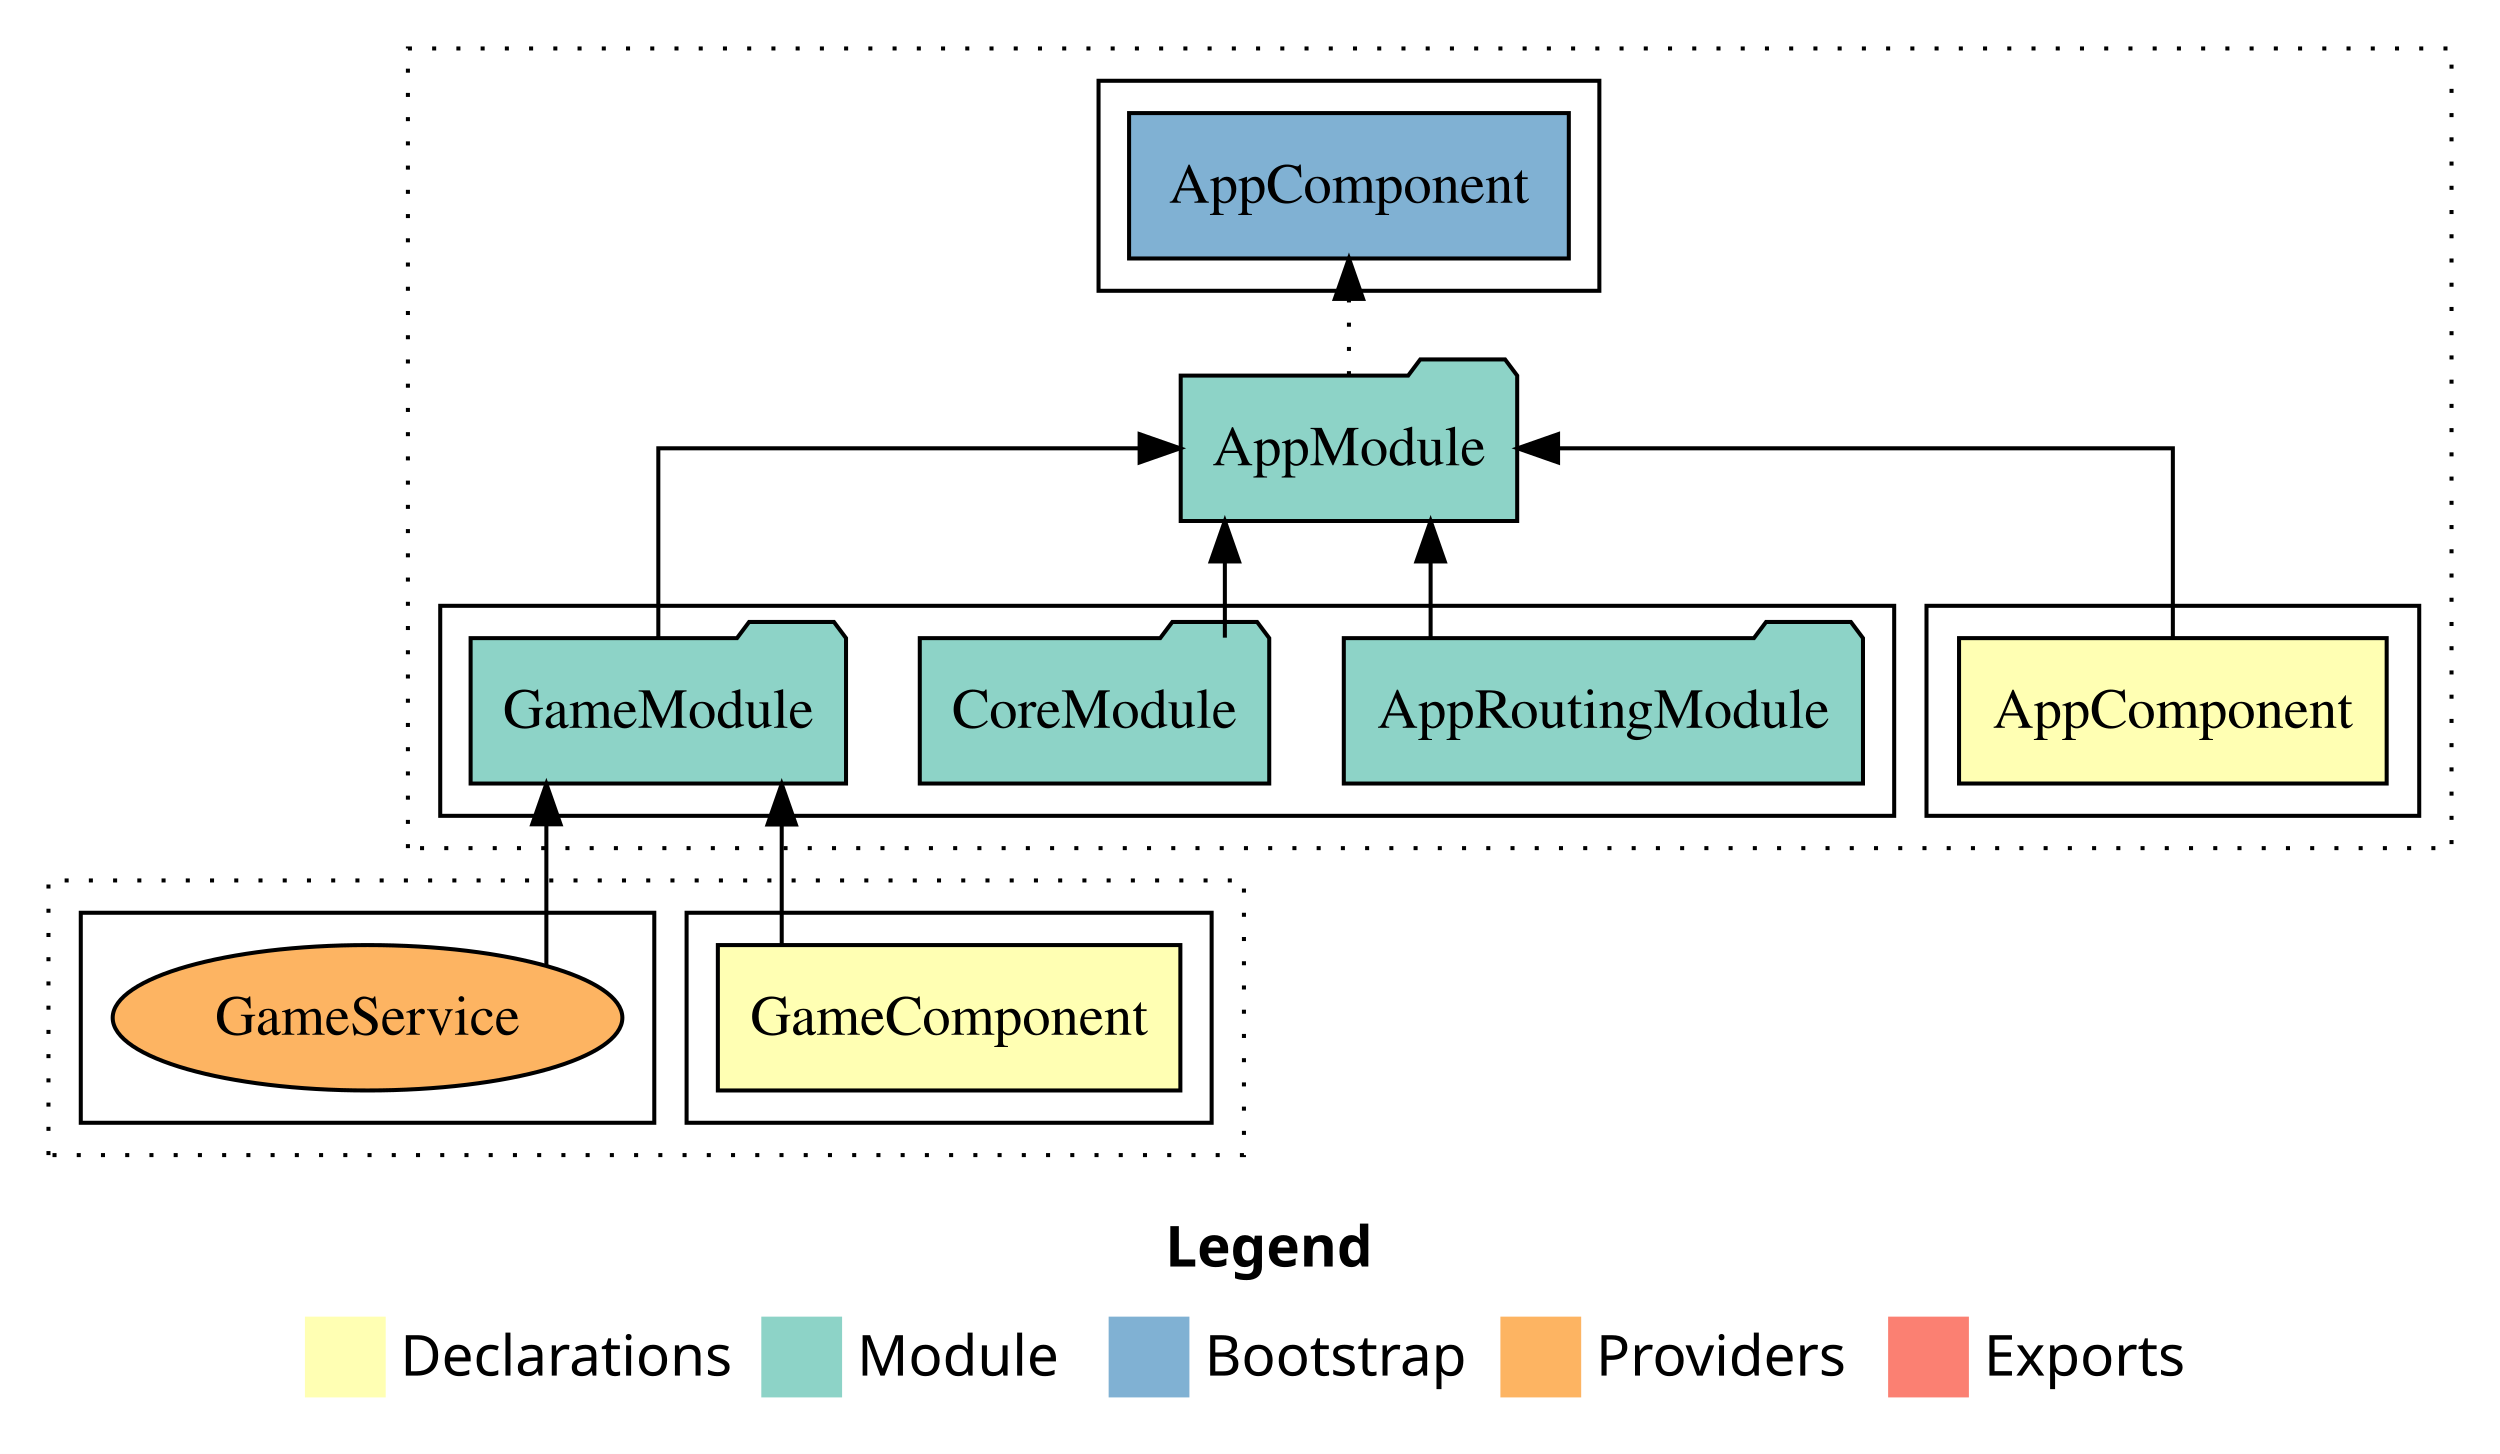
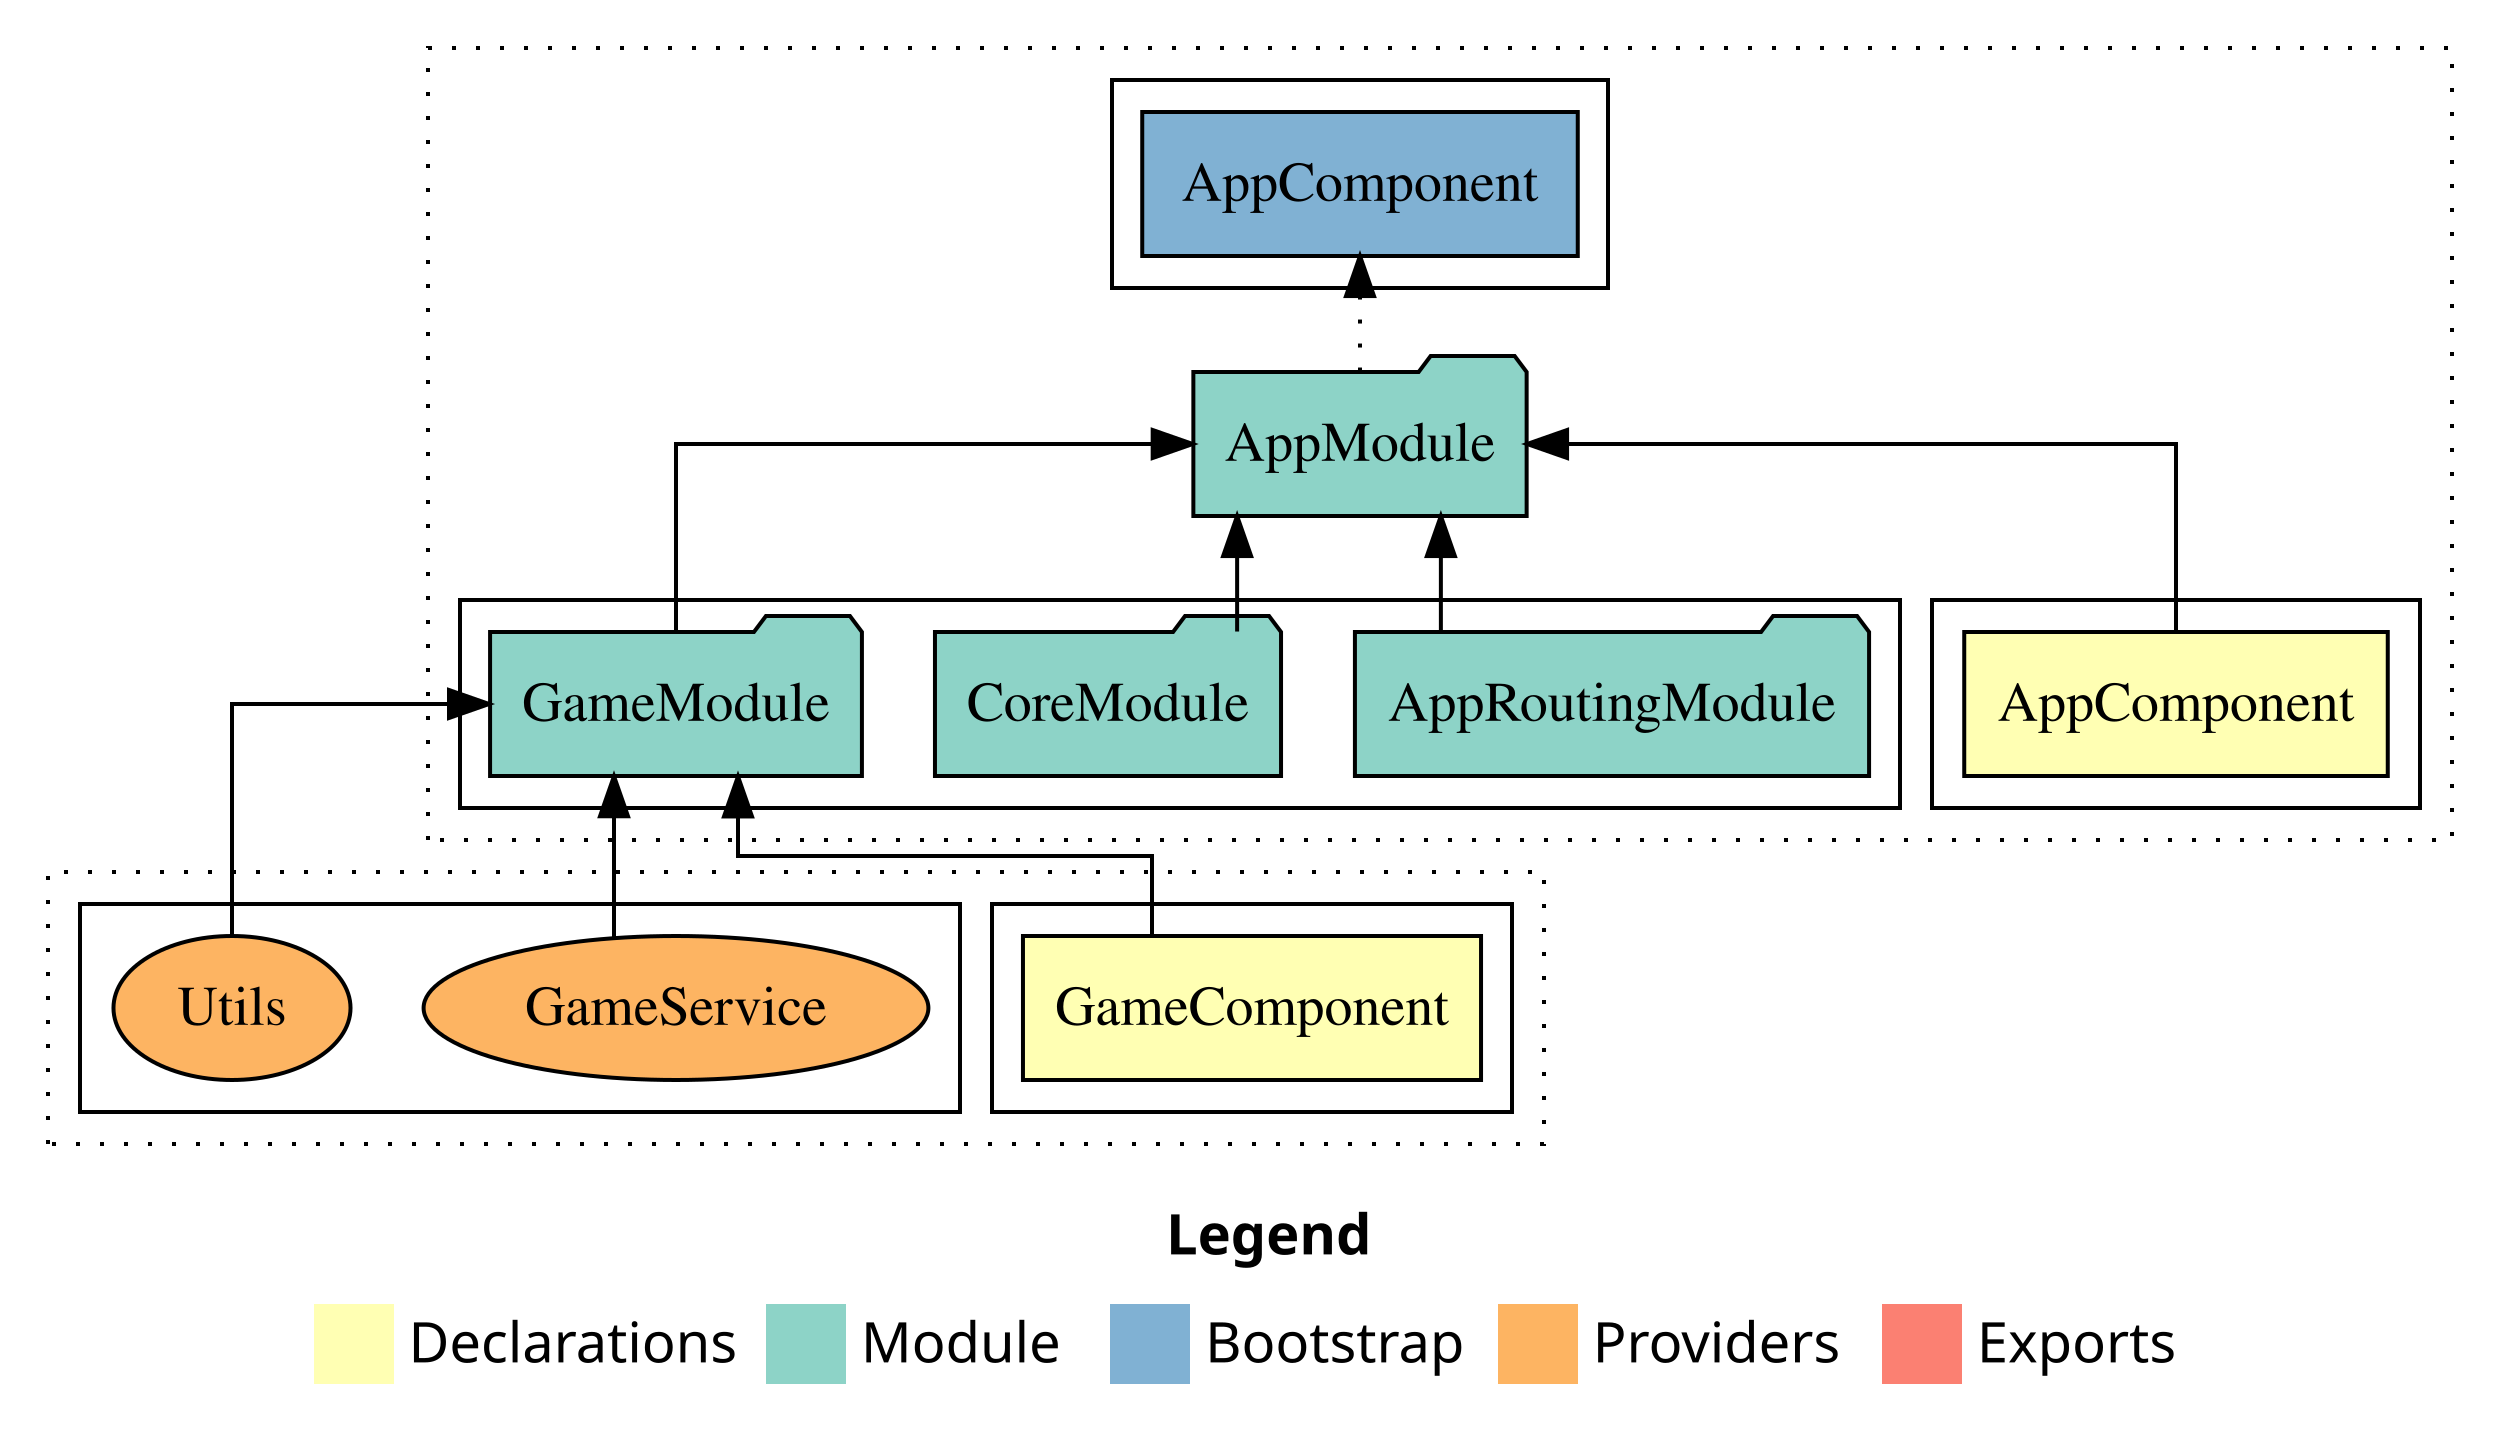
- <svg xmlns="http://www.w3.org/2000/svg" width="619pt" height="360pt" viewBox="0.00 0.00 619.00 360.00">
+ <svg xmlns="http://www.w3.org/2000/svg" width="625pt" height="360pt" viewBox="0.00 0.00 625.00 360.00">
  <g id="graph0" class="graph" transform="scale(1 1) rotate(0) translate(4 356)">
-     <polygon fill="#ffffff" stroke="transparent" points="-4,4 -4,-356 615,-356 615,4 -4,4" />
-     <text text-anchor="start" x="284.509" y="-42.4" font-family="sans-serif" font-weight="bold" font-size="14.00" fill="#000000">Legend</text>
-     <polygon fill="#ffffb3" stroke="transparent" points="71.5,-10 71.5,-30 91.5,-30 91.5,-10 71.5,-10" />
-     <text text-anchor="start" x="95.129" y="-15.4" font-family="sans-serif" font-size="14.00" fill="#000000">  Declarations</text>
-     <polygon fill="#8dd3c7" stroke="transparent" points="184.5,-10 184.5,-30 204.5,-30 204.5,-10 184.5,-10" />
-     <text text-anchor="start" x="208.225" y="-15.4" font-family="sans-serif" font-size="14.00" fill="#000000">  Module</text>
-     <polygon fill="#80b1d3" stroke="transparent" points="270.5,-10 270.5,-30 290.5,-30 290.5,-10 270.5,-10" />
-     <text text-anchor="start" x="294.281" y="-15.4" font-family="sans-serif" font-size="14.00" fill="#000000">  Bootstrap</text>
-     <polygon fill="#fdb462" stroke="transparent" points="367.5,-10 367.5,-30 387.5,-30 387.5,-10 367.5,-10" />
-     <text text-anchor="start" x="391.173" y="-15.4" font-family="sans-serif" font-size="14.00" fill="#000000">  Providers</text>
-     <polygon fill="#fb8072" stroke="transparent" points="463.5,-10 463.5,-30 483.5,-30 483.5,-10 463.5,-10" />
-     <text text-anchor="start" x="487.226" y="-15.4" font-family="sans-serif" font-size="14.00" fill="#000000">  Exports</text>
+     <polygon fill="white" stroke="transparent" points="-4,4 -4,-356 621,-356 621,4 -4,4" />
+     <text text-anchor="start" x="287.51" y="-42.4" font-family="sans-serif" font-weight="bold" font-size="14.00">Legend</text>
+     <polygon fill="#ffffb3" stroke="transparent" points="74.5,-10 74.5,-30 94.5,-30 94.5,-10 74.5,-10" />
+     <text text-anchor="start" x="98.13" y="-15.4" font-family="sans-serif" font-size="14.00">  Declarations</text>
+     <polygon fill="#8dd3c7" stroke="transparent" points="187.5,-10 187.5,-30 207.5,-30 207.5,-10 187.5,-10" />
+     <text text-anchor="start" x="211.23" y="-15.4" font-family="sans-serif" font-size="14.00">  Module</text>
+     <polygon fill="#80b1d3" stroke="transparent" points="273.5,-10 273.5,-30 293.5,-30 293.5,-10 273.5,-10" />
+     <text text-anchor="start" x="297.28" y="-15.4" font-family="sans-serif" font-size="14.00">  Bootstrap</text>
+     <polygon fill="#fdb462" stroke="transparent" points="370.5,-10 370.5,-30 390.5,-30 390.5,-10 370.5,-10" />
+     <text text-anchor="start" x="394.17" y="-15.4" font-family="sans-serif" font-size="14.00">  Providers</text>
+     <polygon fill="#fb8072" stroke="transparent" points="466.5,-10 466.5,-30 486.5,-30 486.5,-10 466.5,-10" />
+     <text text-anchor="start" x="490.23" y="-15.4" font-family="sans-serif" font-size="14.00">  Exports</text>
    <g id="clust1" class="cluster">
-       <polygon fill="none" stroke="#000000" stroke-dasharray="1,5" points="97,-146 97,-344 603,-344 603,-146 97,-146" />
+       <polygon fill="none" stroke="black" stroke-dasharray="1,5" points="103,-146 103,-344 609,-344 609,-146 103,-146" />
    </g>
    <g id="clust2" class="cluster">
-       <polygon fill="none" stroke="#000000" points="473,-154 473,-206 595,-206 595,-154 473,-154" />
+       <polygon fill="none" stroke="black" points="479,-154 479,-206 601,-206 601,-154 479,-154" />
    </g>
    <g id="clust4" class="cluster">
-       <polygon fill="none" stroke="#000000" points="105,-154 105,-206 465,-206 465,-154 105,-154" />
+       <polygon fill="none" stroke="black" points="111,-154 111,-206 471,-206 471,-154 111,-154" />
    </g>
    <g id="clust6" class="cluster">
-       <polygon fill="none" stroke="#000000" points="268,-284 268,-336 392,-336 392,-284 268,-284" />
+       <polygon fill="none" stroke="black" points="274,-284 274,-336 398,-336 398,-284 274,-284" />
    </g>
    <g id="clust20" class="cluster">
-       <polygon fill="none" stroke="#000000" stroke-dasharray="1,5" points="8,-70 8,-138 304,-138 304,-70 8,-70" />
+       <polygon fill="none" stroke="black" stroke-dasharray="1,5" points="8,-70 8,-138 382,-138 382,-70 8,-70" />
    </g>
    <g id="clust21" class="cluster">
-       <polygon fill="none" stroke="#000000" points="166,-78 166,-130 296,-130 296,-78 166,-78" />
+       <polygon fill="none" stroke="black" points="244,-78 244,-130 374,-130 374,-78 244,-78" />
    </g>
    <g id="clust26" class="cluster">
-       <polygon fill="none" stroke="#000000" points="16,-78 16,-130 158,-130 158,-78 16,-78" />
+       <polygon fill="none" stroke="black" points="16,-78 16,-130 236,-130 236,-78 16,-78" />
    </g>
    <g id="node1" class="node">
-       <polygon fill="#ffffb3" stroke="#000000" points="586.94,-198 481.06,-198 481.06,-162 586.94,-162 586.94,-198" />
-       <text text-anchor="middle" x="534" y="-175.8" font-family="Times,serif" font-size="14.00" fill="#000000">AppComponent</text>
+       <polygon fill="#ffffb3" stroke="black" points="592.94,-198 487.06,-198 487.06,-162 592.94,-162 592.94,-198" />
+       <text text-anchor="middle" x="540" y="-175.8" font-family="Times,serif" font-size="14.00">AppComponent</text>
    </g>
    <g id="node2" class="node">
-       <polygon fill="#8dd3c7" stroke="#000000" points="371.657,-263 368.657,-267 347.657,-267 344.657,-263 288.343,-263 288.343,-227 371.657,-227 371.657,-263" />
-       <text text-anchor="middle" x="330" y="-240.8" font-family="Times,serif" font-size="14.00" fill="#000000">AppModule</text>
+       <polygon fill="#8dd3c7" stroke="black" points="377.66,-263 374.66,-267 353.66,-267 350.66,-263 294.34,-263 294.34,-227 377.66,-227 377.66,-263" />
+       <text text-anchor="middle" x="336" y="-240.8" font-family="Times,serif" font-size="14.00">AppModule</text>
    </g>
    <g id="edge1" class="edge">
-       <path fill="none" stroke="#000000" d="M534,-198.106C534,-217.339 534,-245 534,-245 534,-245 381.775,-245 381.775,-245" />
-       <polygon fill="#000000" stroke="#000000" points="381.775,-241.5 371.775,-245 381.775,-248.5 381.775,-241.5" />
+       <path fill="none" stroke="black" d="M540,-198.11C540,-217.34 540,-245 540,-245 540,-245 387.77,-245 387.77,-245" />
+       <polygon fill="black" stroke="black" points="387.77,-241.5 377.77,-245 387.77,-248.5 387.77,-241.5" />
    </g>
    <g id="node6" class="node">
-       <polygon fill="#80b1d3" stroke="#000000" points="384.439,-328 275.561,-328 275.561,-292 384.439,-292 384.439,-328" />
-       <text text-anchor="middle" x="330" y="-305.8" font-family="Times,serif" font-size="14.00" fill="#000000">AppComponent </text>
+       <polygon fill="#80b1d3" stroke="black" points="390.44,-328 281.56,-328 281.56,-292 390.44,-292 390.44,-328" />
+       <text text-anchor="middle" x="336" y="-305.8" font-family="Times,serif" font-size="14.00">AppComponent </text>
    </g>
    <g id="edge5" class="edge">
-       <path fill="none" stroke="#000000" stroke-dasharray="1,5" d="M330,-263.106C330,-263.106 330,-281.991 330,-281.991" />
-       <polygon fill="#000000" stroke="#000000" points="326.5,-281.991 330,-291.991 333.5,-281.991 326.5,-281.991" />
+       <path fill="none" stroke="black" stroke-dasharray="1,5" d="M336,-263.11C336,-263.11 336,-281.99 336,-281.99" />
+       <polygon fill="black" stroke="black" points="332.5,-281.99 336,-291.99 339.5,-281.99 332.5,-281.99" />
    </g>
    <g id="node3" class="node">
-       <polygon fill="#8dd3c7" stroke="#000000" points="457.274,-198 454.274,-202 433.274,-202 430.274,-198 328.726,-198 328.726,-162 457.274,-162 457.274,-198" />
-       <text text-anchor="middle" x="393" y="-175.8" font-family="Times,serif" font-size="14.00" fill="#000000">AppRoutingModule</text>
+       <polygon fill="#8dd3c7" stroke="black" points="463.27,-198 460.27,-202 439.27,-202 436.27,-198 334.73,-198 334.73,-162 463.27,-162 463.27,-198" />
+       <text text-anchor="middle" x="399" y="-175.8" font-family="Times,serif" font-size="14.00">AppRoutingModule</text>
    </g>
    <g id="edge2" class="edge">
-       <path fill="none" stroke="#000000" d="M350.221,-198.106C350.221,-198.106 350.221,-216.991 350.221,-216.991" />
-       <polygon fill="#000000" stroke="#000000" points="346.721,-216.991 350.221,-226.991 353.721,-216.991 346.721,-216.991" />
+       <path fill="none" stroke="black" d="M356.22,-198.11C356.22,-198.11 356.22,-216.99 356.22,-216.99" />
+       <polygon fill="black" stroke="black" points="352.72,-216.99 356.22,-226.99 359.72,-216.99 352.72,-216.99" />
    </g>
    <g id="node4" class="node">
-       <polygon fill="#8dd3c7" stroke="#000000" points="310.262,-198 307.262,-202 286.262,-202 283.262,-198 223.738,-198 223.738,-162 310.262,-162 310.262,-198" />
-       <text text-anchor="middle" x="267" y="-175.8" font-family="Times,serif" font-size="14.00" fill="#000000">CoreModule</text>
+       <polygon fill="#8dd3c7" stroke="black" points="316.26,-198 313.26,-202 292.26,-202 289.26,-198 229.74,-198 229.74,-162 316.26,-162 316.26,-198" />
+       <text text-anchor="middle" x="273" y="-175.8" font-family="Times,serif" font-size="14.00">CoreModule</text>
    </g>
    <g id="edge3" class="edge">
-       <path fill="none" stroke="#000000" d="M299.276,-198.106C299.276,-198.106 299.276,-216.991 299.276,-216.991" />
-       <polygon fill="#000000" stroke="#000000" points="295.776,-216.991 299.276,-226.991 302.776,-216.991 295.776,-216.991" />
+       <path fill="none" stroke="black" d="M305.28,-198.11C305.28,-198.11 305.28,-216.99 305.28,-216.99" />
+       <polygon fill="black" stroke="black" points="301.78,-216.99 305.28,-226.99 308.78,-216.99 301.78,-216.99" />
    </g>
    <g id="node5" class="node">
-       <polygon fill="#8dd3c7" stroke="#000000" points="205.476,-198 202.476,-202 181.476,-202 178.476,-198 112.524,-198 112.524,-162 205.476,-162 205.476,-198" />
-       <text text-anchor="middle" x="159" y="-175.8" font-family="Times,serif" font-size="14.00" fill="#000000">GameModule</text>
+       <polygon fill="#8dd3c7" stroke="black" points="211.48,-198 208.48,-202 187.48,-202 184.48,-198 118.52,-198 118.52,-162 211.48,-162 211.48,-198" />
+       <text text-anchor="middle" x="165" y="-175.8" font-family="Times,serif" font-size="14.00">GameModule</text>
    </g>
    <g id="edge4" class="edge">
-       <path fill="none" stroke="#000000" d="M159,-198.106C159,-217.339 159,-245 159,-245 159,-245 278.169,-245 278.169,-245" />
-       <polygon fill="#000000" stroke="#000000" points="278.169,-248.5 288.169,-245 278.169,-241.5 278.169,-248.5" />
+       <path fill="none" stroke="black" d="M165,-198.11C165,-217.34 165,-245 165,-245 165,-245 284.17,-245 284.17,-245" />
+       <polygon fill="black" stroke="black" points="284.17,-248.5 294.17,-245 284.17,-241.5 284.17,-248.5" />
    </g>
    <g id="node7" class="node">
-       <polygon fill="#ffffb3" stroke="#000000" points="288.259,-122 173.741,-122 173.741,-86 288.259,-86 288.259,-122" />
-       <text text-anchor="middle" x="231" y="-99.8" font-family="Times,serif" font-size="14.00" fill="#000000">GameComponent</text>
+       <polygon fill="#ffffb3" stroke="black" points="366.26,-122 251.74,-122 251.74,-86 366.26,-86 366.26,-122" />
+       <text text-anchor="middle" x="309" y="-99.8" font-family="Times,serif" font-size="14.00">GameComponent</text>
    </g>
    <g id="edge6" class="edge">
-       <path fill="none" stroke="#000000" d="M189.554,-122.011C189.554,-122.011 189.554,-151.855 189.554,-151.855" />
-       <polygon fill="#000000" stroke="#000000" points="186.054,-151.855 189.554,-161.855 193.054,-151.855 186.054,-151.855" />
+       <path fill="none" stroke="black" d="M284,-122.11C284,-131.9 284,-142 284,-142 284,-142 180.5,-142 180.5,-142 180.5,-142 180.5,-151.89 180.5,-151.89" />
+       <polygon fill="black" stroke="black" points="177,-151.89 180.5,-161.89 184,-151.89 177,-151.89" />
    </g>
    <g id="node8" class="node">
-       <ellipse fill="#fdb462" stroke="#000000" cx="87" cy="-104" rx="63.098" ry="18" />
-       <text text-anchor="middle" x="87" y="-99.8" font-family="Times,serif" font-size="14.00" fill="#000000">GameService</text>
+       <ellipse fill="#fdb462" stroke="black" cx="165" cy="-104" rx="63.1" ry="18" />
+       <text text-anchor="middle" x="165" y="-99.8" font-family="Times,serif" font-size="14.00">GameService</text>
    </g>
    <g id="edge7" class="edge">
-       <path fill="none" stroke="#000000" d="M131.28,-116.892C131.28,-116.892 131.28,-151.908 131.28,-151.908" />
-       <polygon fill="#000000" stroke="#000000" points="127.781,-151.908 131.28,-161.908 134.78,-151.908 127.781,-151.908" />
+       <path fill="none" stroke="black" d="M149.5,-121.63C149.5,-121.63 149.5,-151.94 149.5,-151.94" />
+       <polygon fill="black" stroke="black" points="146,-151.94 149.5,-161.94 153,-151.94 146,-151.94" />
+     </g>
+     <g id="node9" class="node">
+       <ellipse fill="#fdb462" stroke="black" cx="54" cy="-104" rx="29.63" ry="18" />
+       <text text-anchor="middle" x="54" y="-99.8" font-family="Times,serif" font-size="14.00">Utils</text>
+     </g>
+     <g id="edge8" class="edge">
+       <path fill="none" stroke="black" d="M54,-122.01C54,-144.49 54,-180 54,-180 54,-180 108.25,-180 108.25,-180" />
+       <polygon fill="black" stroke="black" points="108.25,-183.5 118.25,-180 108.25,-176.5 108.25,-183.5" />
    </g>
  </g>
</svg>
